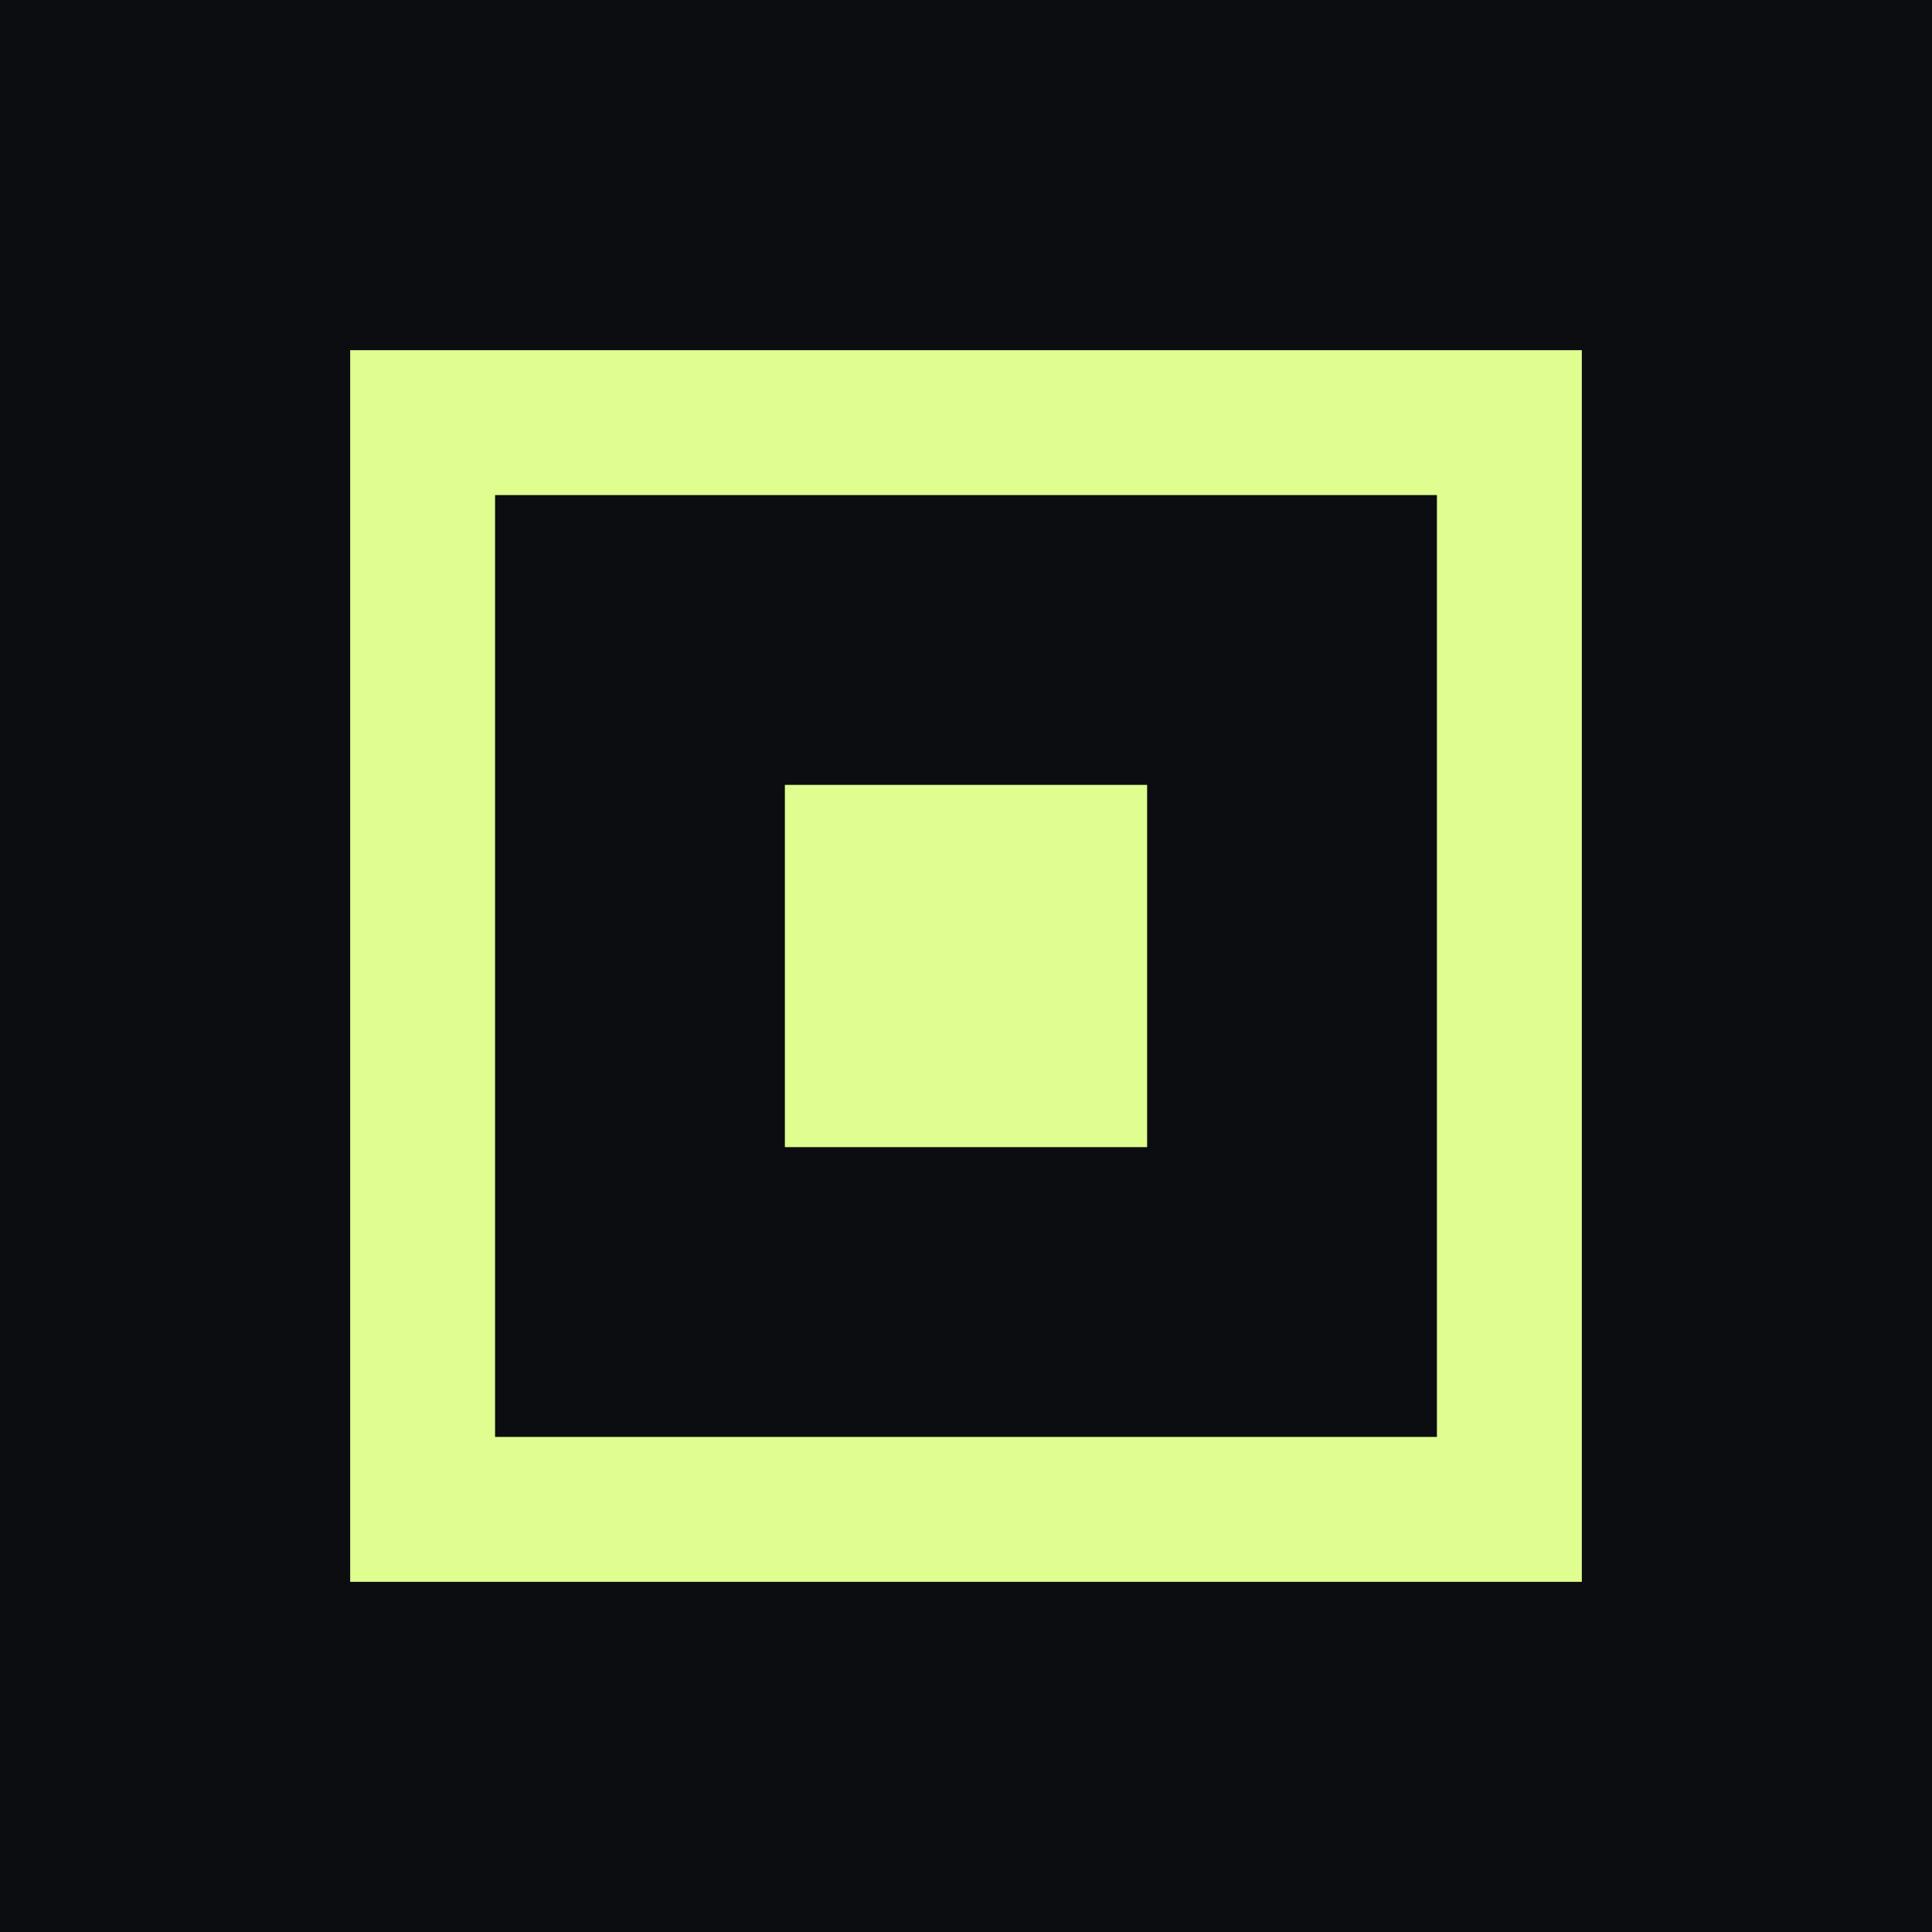
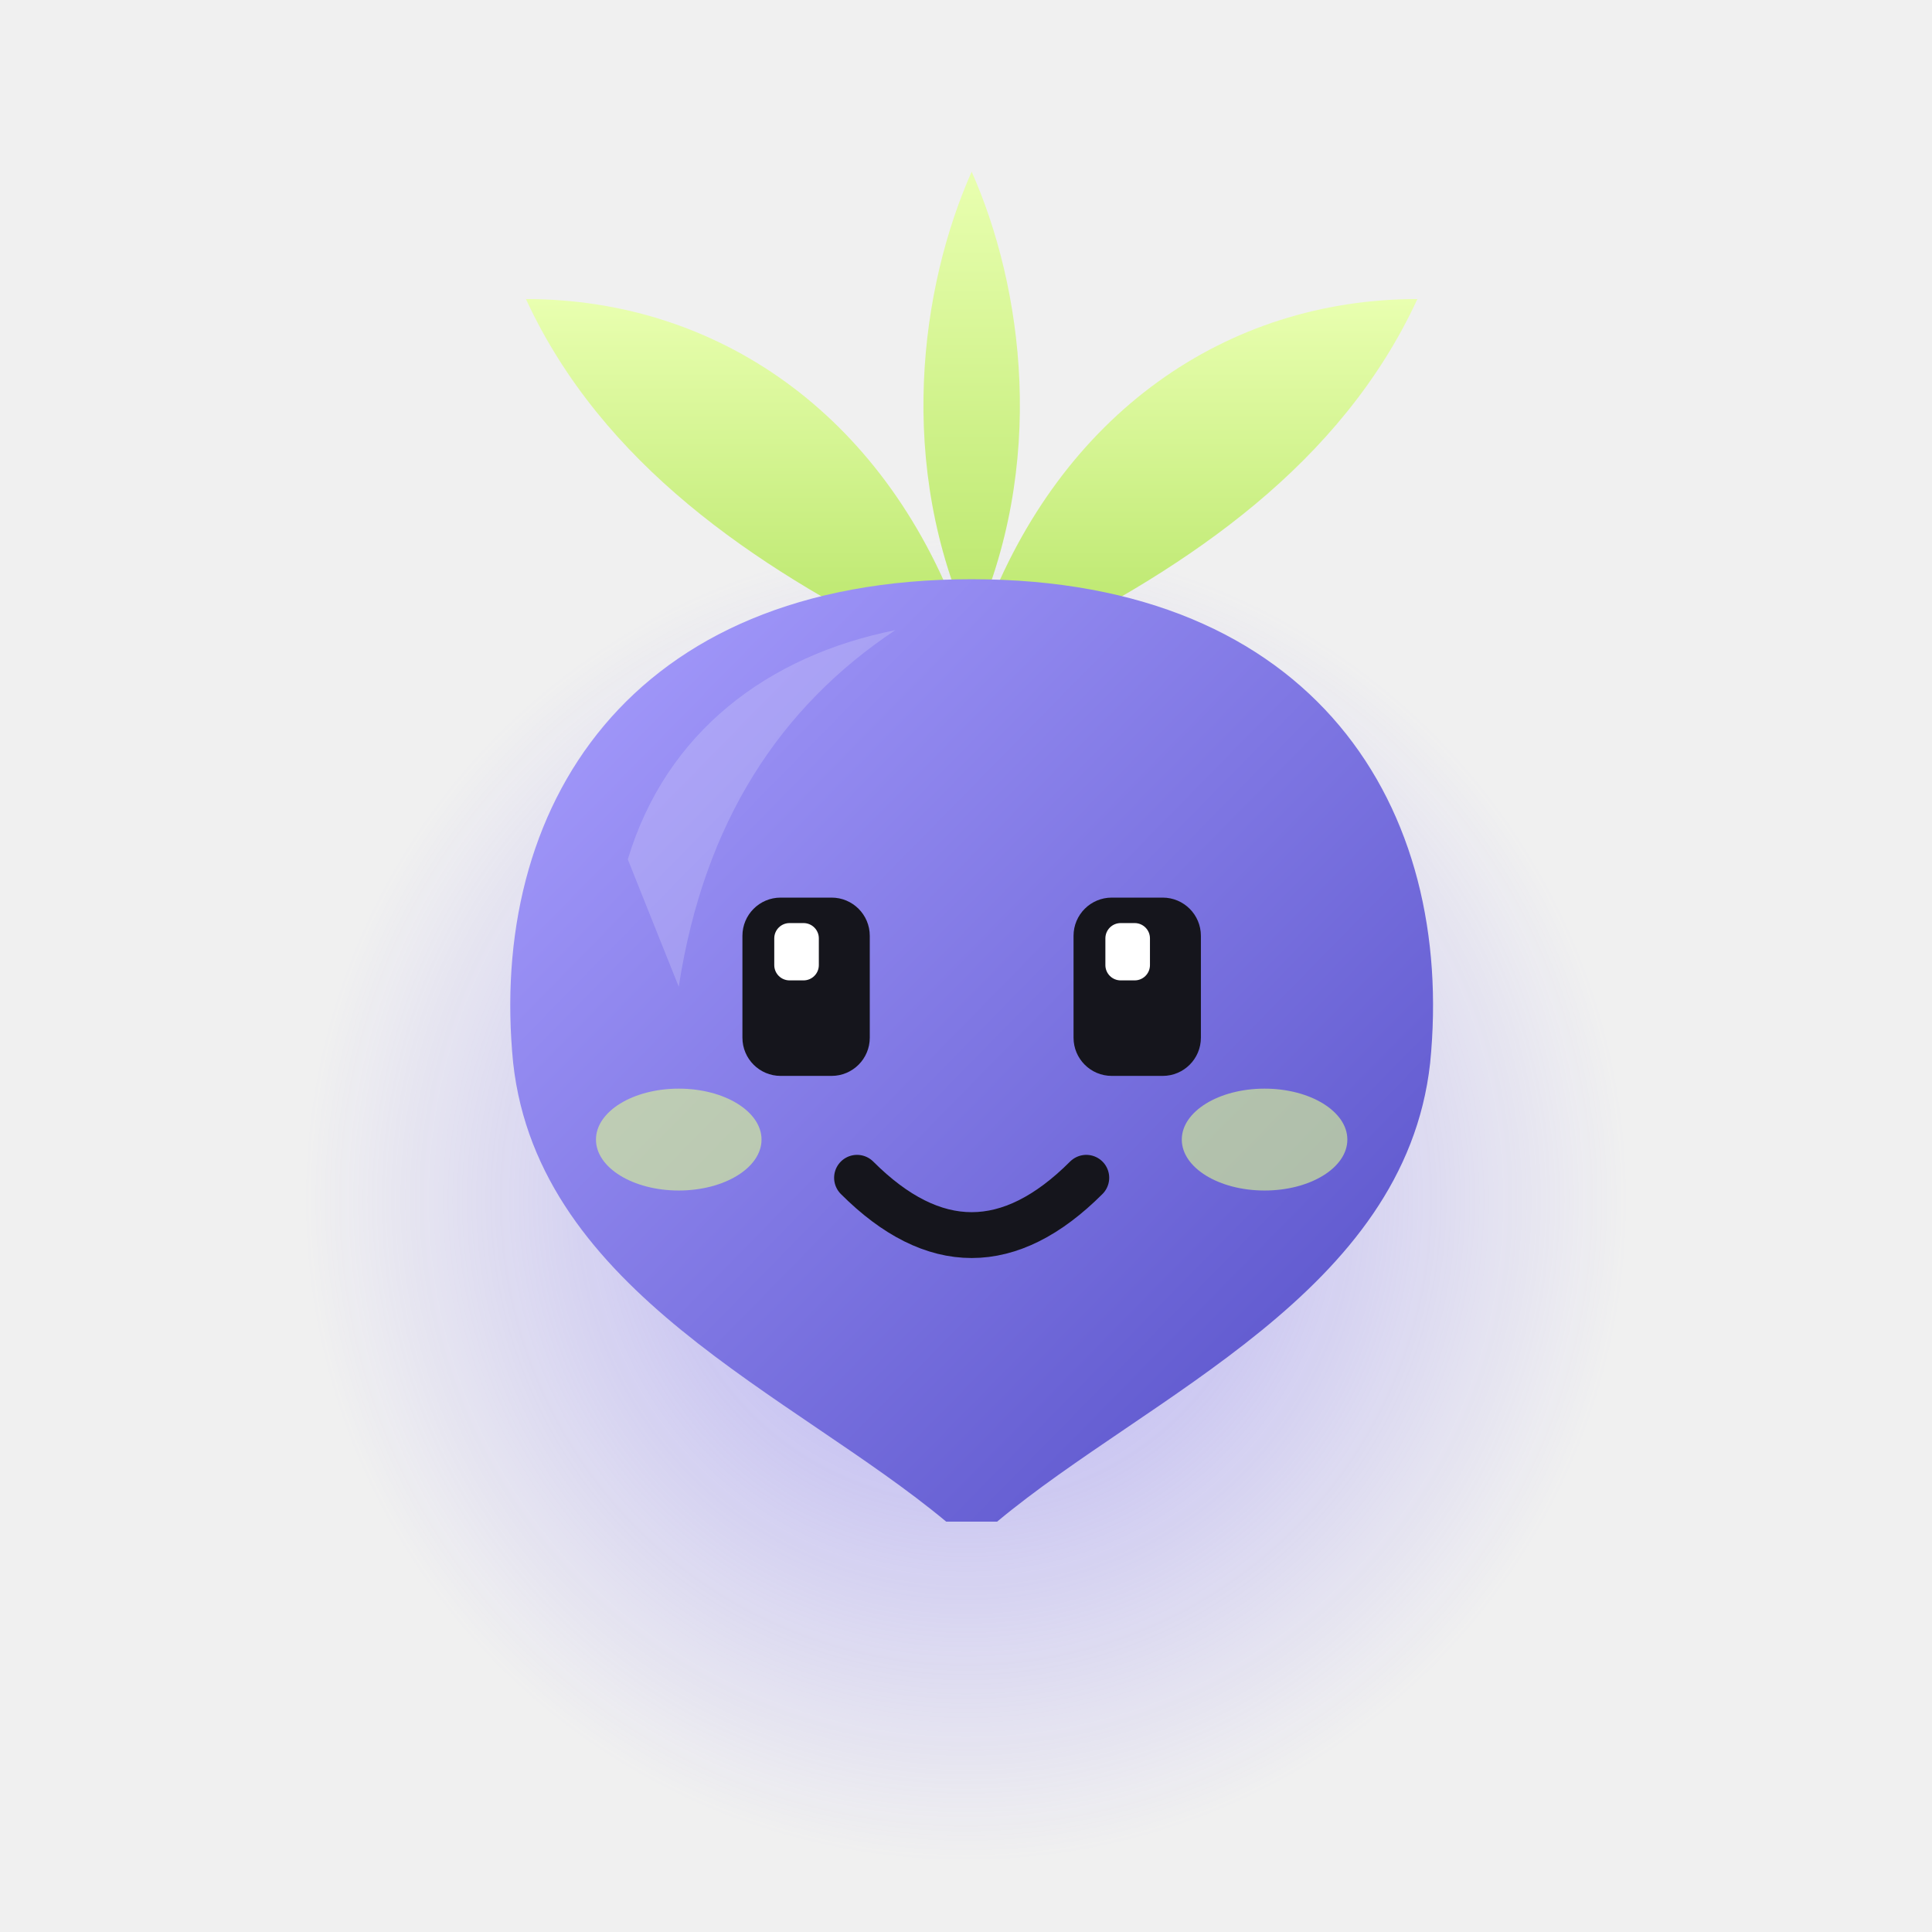
- <svg xmlns="http://www.w3.org/2000/svg" viewBox="0 0 32 32">
-   <rect width="32" height="32" fill="#0c0d11" />
-   <rect x="7" y="7" width="18" height="18" fill="none" stroke="#E0FD90" stroke-width="2.4" />
-   <rect x="13" y="13" width="6" height="6" fill="#E0FD90" />
+ <svg xmlns="http://www.w3.org/2000/svg" viewBox="0 0 1024 1024">
+   <defs>
+     <radialGradient id="g" cx="50%" cy="58%" r="60%">
+       <stop offset="0" stop-color="#2a2560" />
+       <stop offset=".6" stop-color="#14132a" />
+       <stop offset="1" stop-color="#0b0b12" />
+     </radialGradient>
+     <radialGradient id="h" cx="50%" cy="62%" r="34%">
+       <stop offset="0" stop-color="#7D70F6" stop-opacity=".55" />
+       <stop offset="1" stop-color="#7D70F6" stop-opacity="0" />
+     </radialGradient>
+   </defs>
+   <rect fill="url(#g)" />
+   <rect width="1024" height="1024" fill="url(#h)" />
+   <g transform="translate(110 64) scale(6.75)">
+     <defs>
+       <linearGradient id="b" x1="0" y1="0" x2="1" y2="1">
+         <stop offset="0" stop-color="#a99fff" />
+         <stop offset="1" stop-color="#534DC6" />
+       </linearGradient>
+       <linearGradient id="l" x1="0" y1="1" x2="0" y2="0">
+         <stop offset="0" stop-color="#B9E66A" />
+         <stop offset="1" stop-color="#E9FFB0" />
+       </linearGradient>
+     </defs>
+     <path d="M60 40C54 27 56 13 60 4c4 9 6 23 0 36z" fill="url(#l)" />
+     <path d="M55 41C43 35 31 27 25 14c15 0 28 9 34 25z" fill="url(#l)" />
+     <path d="M65 41c12-6 24-14 30-27-15 0-28 9-34 25z" fill="url(#l)" />
+     <path d="M60 36c27 0 38 18 36 38-2 18-22 26-34 36h-4C46 100 26 92 24 74c-2-20 9-38 36-38z" fill="url(#b)" />
+     <path d="M33 58c3-10 11-16 21-18-9 6-15 15-17 28z" fill="#fff" opacity=".18" />
+     <ellipse cx="37" cy="80" rx="6.5" ry="4" fill="#E0FD90" opacity=".6" />
+     <ellipse cx="83" cy="80" rx="6.5" ry="4" fill="#E0FD90" opacity=".6" />
+     <rect x="42" y="61" width="10" height="14" rx="3" fill="#15151c" />
+     <rect x="68" y="61" width="10" height="14" rx="3" fill="#15151c" />
+     <rect x="44.5" y="63" width="3.5" height="4.5" rx="1.2" fill="#fff" />
+     <rect x="70.5" y="63" width="3.5" height="4.5" rx="1.2" fill="#fff" />
+     <path d="M51 83q9 9 18 0" fill="none" stroke="#15151c" stroke-width="3.6" stroke-linecap="round" />
+   </g>
</svg>
